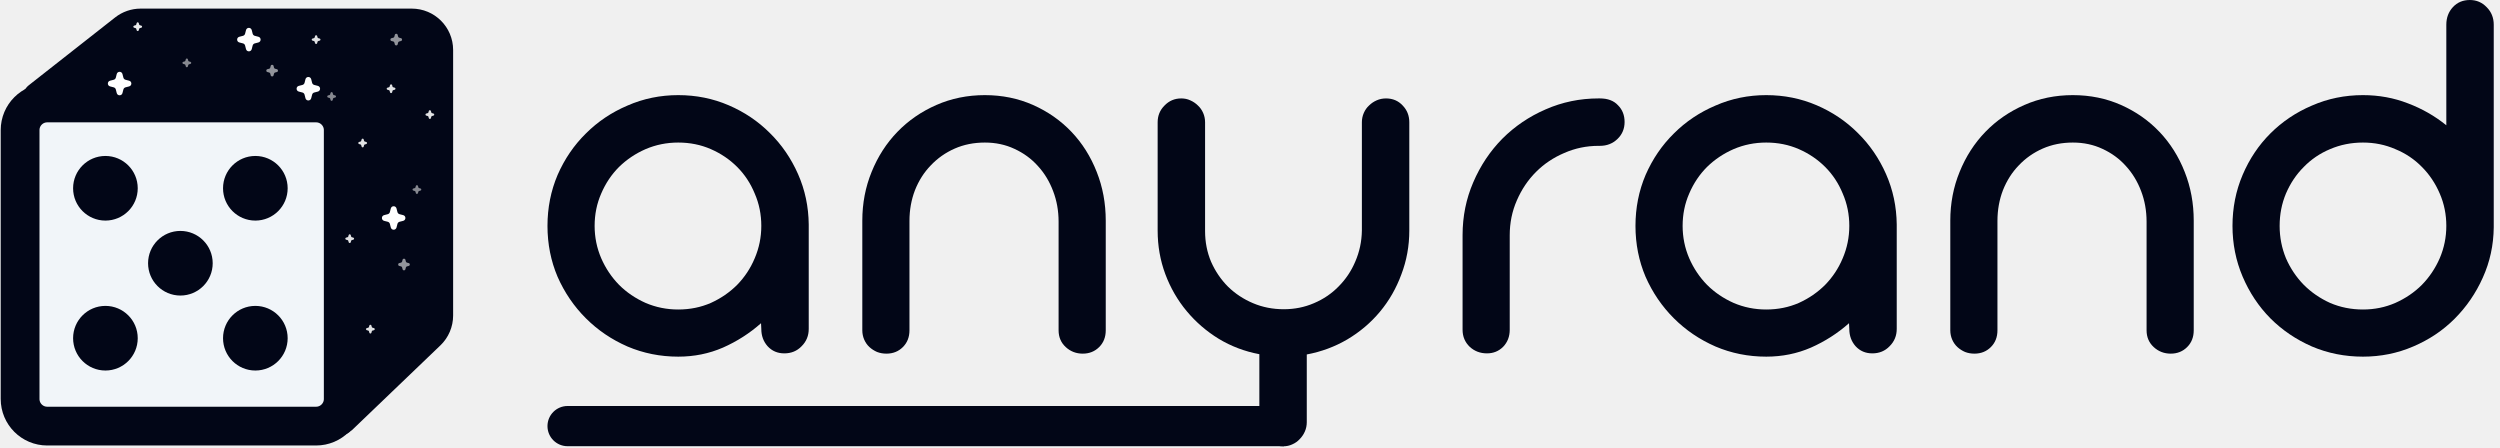
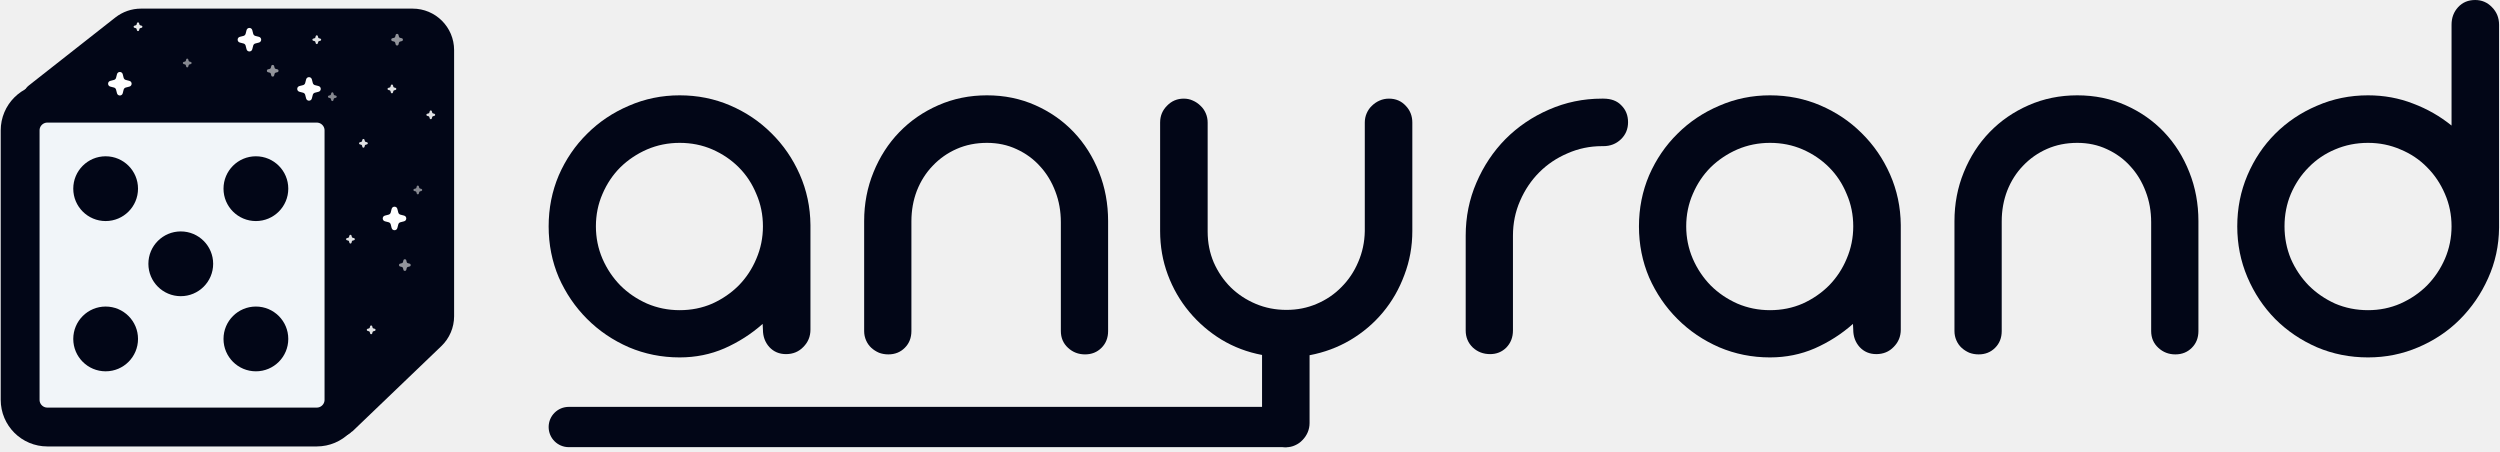
- <svg xmlns="http://www.w3.org/2000/svg" width="201" height="36" viewBox="0 0 201 36" fill="none">
+ <svg xmlns="http://www.w3.org/2000/svg" width="144" height="26" viewBox="0 0 144 26" fill="none">
  <g clip-path="url(#clip0_250_941)">
-     <path d="M200.497 18.14V18.162V18.228V18.272C200.482 19.712 200.188 21.064 199.615 22.327C199.057 23.576 198.3 24.678 197.345 25.634C196.405 26.574 195.295 27.316 194.017 27.86C192.753 28.403 191.409 28.675 189.983 28.675C188.529 28.675 187.162 28.403 185.884 27.86C184.605 27.301 183.489 26.544 182.534 25.589C181.593 24.634 180.851 23.517 180.307 22.239C179.764 20.961 179.492 19.602 179.492 18.162C179.492 16.707 179.764 15.34 180.307 14.062C180.851 12.784 181.593 11.674 182.534 10.734C183.489 9.779 184.605 9.029 185.884 8.486C187.162 7.927 188.529 7.648 189.983 7.648C191.262 7.648 192.467 7.869 193.598 8.309C194.729 8.736 195.758 9.323 196.684 10.073V1.984C196.684 1.425 196.86 0.955 197.213 0.573C197.565 0.191 198.021 0 198.579 0C199.108 0 199.556 0.191 199.924 0.573C200.306 0.955 200.497 1.425 200.497 1.984V18.14ZM196.684 18.162C196.684 17.236 196.507 16.369 196.155 15.561C195.802 14.738 195.325 14.025 194.722 13.423C194.12 12.806 193.407 12.328 192.584 11.99C191.776 11.637 190.909 11.461 189.983 11.461C189.043 11.461 188.161 11.637 187.338 11.99C186.53 12.328 185.825 12.806 185.223 13.423C184.62 14.025 184.143 14.738 183.79 15.561C183.452 16.369 183.283 17.236 183.283 18.162C183.283 19.073 183.452 19.94 183.79 20.762C184.143 21.571 184.62 22.283 185.223 22.9C185.825 23.503 186.53 23.988 187.338 24.355C188.161 24.708 189.043 24.884 189.983 24.884C190.909 24.884 191.776 24.708 192.584 24.355C193.407 23.988 194.12 23.503 194.722 22.9C195.325 22.283 195.802 21.571 196.155 20.762C196.507 19.94 196.684 19.073 196.684 18.162Z" fill="#020617" />
-     <path d="M176.376 17.897V26.559C176.376 27.103 176.2 27.551 175.847 27.904C175.495 28.256 175.054 28.433 174.525 28.433C173.996 28.433 173.541 28.256 173.158 27.904C172.776 27.551 172.585 27.103 172.585 26.559V17.853V17.831C172.585 16.949 172.438 16.127 172.145 15.362C171.851 14.584 171.439 13.908 170.91 13.335C170.396 12.762 169.772 12.306 169.037 11.968C168.317 11.63 167.523 11.461 166.656 11.461C165.775 11.461 164.967 11.623 164.232 11.946C163.497 12.269 162.858 12.718 162.314 13.291C161.771 13.849 161.345 14.518 161.036 15.296C160.742 16.06 160.595 16.883 160.595 17.765V26.559C160.595 27.103 160.419 27.551 160.066 27.904C159.714 28.256 159.273 28.433 158.744 28.433C158.479 28.433 158.23 28.389 157.994 28.3C157.759 28.198 157.554 28.065 157.377 27.904C157.201 27.742 157.061 27.544 156.958 27.309C156.856 27.073 156.804 26.824 156.804 26.559V17.831V17.765V17.743C156.804 16.347 157.054 15.039 157.554 13.82C158.053 12.585 158.744 11.513 159.625 10.602C160.507 9.691 161.55 8.971 162.755 8.442C163.96 7.913 165.261 7.648 166.656 7.648C168.052 7.648 169.345 7.913 170.536 8.442C171.726 8.971 172.754 9.691 173.621 10.602C174.488 11.513 175.164 12.585 175.649 13.82C176.134 15.039 176.376 16.347 176.376 17.743V17.787V17.853V17.897Z" fill="#020617" />
-     <path d="M131.492 18.162C131.492 16.707 131.764 15.34 132.307 14.062C132.866 12.784 133.622 11.674 134.577 10.734C135.533 9.779 136.649 9.029 137.928 8.486C139.206 7.927 140.565 7.648 142.005 7.648C143.445 7.648 144.797 7.92 146.061 8.464C147.324 9.007 148.426 9.749 149.367 10.69C150.322 11.63 151.079 12.732 151.637 13.996C152.195 15.26 152.482 16.611 152.497 18.051V18.162V26.449C152.497 26.993 152.306 27.456 151.924 27.837C151.556 28.22 151.093 28.411 150.535 28.411C149.991 28.411 149.543 28.22 149.19 27.837C148.853 27.456 148.684 26.993 148.684 26.449L148.661 25.986C147.75 26.794 146.729 27.448 145.598 27.948C144.481 28.433 143.284 28.675 142.005 28.675C140.565 28.675 139.206 28.403 137.928 27.86C136.649 27.301 135.533 26.544 134.577 25.589C133.622 24.634 132.866 23.525 132.307 22.261C131.764 20.983 131.492 19.616 131.492 18.162ZM135.283 18.162C135.283 19.073 135.459 19.94 135.812 20.762C136.164 21.571 136.642 22.283 137.244 22.9C137.847 23.503 138.559 23.988 139.382 24.355C140.205 24.708 141.079 24.884 142.005 24.884C142.946 24.884 143.82 24.708 144.628 24.355C145.436 23.988 146.141 23.503 146.744 22.9C147.346 22.283 147.817 21.571 148.155 20.762C148.507 19.94 148.684 19.073 148.684 18.162C148.684 17.236 148.507 16.369 148.155 15.561C147.817 14.738 147.346 14.025 146.744 13.423C146.141 12.82 145.436 12.343 144.628 11.99C143.82 11.637 142.946 11.461 142.005 11.461C141.079 11.461 140.205 11.637 139.382 11.99C138.574 12.343 137.861 12.82 137.244 13.423C136.642 14.025 136.164 14.738 135.812 15.561C135.459 16.369 135.283 17.236 135.283 18.162Z" fill="#020617" />
-     <path d="M128.545 11.726H128.523C127.553 11.726 126.635 11.917 125.768 12.299C124.901 12.666 124.144 13.173 123.498 13.82C122.851 14.466 122.337 15.23 121.955 16.112C121.573 16.979 121.382 17.912 121.382 18.911V26.515C121.382 27.059 121.206 27.514 120.853 27.882C120.5 28.234 120.067 28.411 119.552 28.411C119.009 28.411 118.546 28.234 118.164 27.882C117.782 27.514 117.591 27.059 117.591 26.515V18.911C117.591 17.398 117.877 15.98 118.45 14.657C119.023 13.32 119.802 12.152 120.787 11.153C121.786 10.153 122.947 9.367 124.269 8.794C125.606 8.207 127.024 7.913 128.523 7.913H128.545H128.633C129.265 7.913 129.75 8.096 130.088 8.464C130.441 8.816 130.617 9.264 130.617 9.808C130.617 10.352 130.426 10.807 130.044 11.175C129.662 11.542 129.192 11.726 128.633 11.726H128.545Z" fill="#020617" />
-     <path d="M96.888 18.58C96.888 19.462 97.05 20.285 97.373 21.049C97.711 21.813 98.166 22.482 98.739 23.055C99.312 23.613 99.981 24.054 100.745 24.377C101.509 24.7 102.332 24.862 103.214 24.862C104.081 24.862 104.889 24.7 105.638 24.377C106.402 24.054 107.064 23.606 107.622 23.033C108.195 22.46 108.643 21.791 108.966 21.027C109.304 20.248 109.481 19.418 109.495 18.536V18.448V18.404V9.83C109.495 9.566 109.547 9.316 109.65 9.081C109.753 8.846 109.892 8.647 110.068 8.486C110.245 8.309 110.45 8.17 110.686 8.067C110.921 7.964 111.17 7.913 111.435 7.913C111.979 7.913 112.427 8.104 112.779 8.486C113.132 8.853 113.308 9.301 113.308 9.83V18.382V18.448V18.536C113.308 19.771 113.095 20.946 112.669 22.063C112.258 23.18 111.685 24.179 110.95 25.06C110.215 25.942 109.341 26.684 108.327 27.287C107.328 27.874 106.241 28.278 105.065 28.499V33.943C105.065 34.207 105.014 34.457 104.911 34.692C104.808 34.927 104.668 35.133 104.492 35.309C104.33 35.486 104.132 35.625 103.897 35.728C103.677 35.831 103.434 35.883 103.17 35.883C102.626 35.883 102.17 35.691 101.803 35.309C101.436 34.942 101.252 34.486 101.252 33.943V28.477C100.077 28.256 98.989 27.845 97.99 27.242C97.006 26.64 96.146 25.898 95.411 25.016C94.677 24.135 94.103 23.143 93.692 22.041C93.281 20.939 93.075 19.771 93.075 18.536V9.83C93.075 9.301 93.259 8.853 93.626 8.486C93.993 8.104 94.442 7.913 94.971 7.913C95.235 7.913 95.477 7.964 95.698 8.067C95.933 8.17 96.139 8.309 96.315 8.486C96.491 8.647 96.631 8.846 96.734 9.081C96.837 9.316 96.888 9.566 96.888 9.83V18.58Z" fill="#020617" />
-     <path d="M88.902 17.897V26.559C88.902 27.103 88.726 27.551 88.373 27.904C88.02 28.256 87.58 28.433 87.051 28.433C86.522 28.433 86.066 28.256 85.684 27.904C85.302 27.551 85.111 27.103 85.111 26.559V17.853V17.831C85.111 16.949 84.964 16.127 84.67 15.362C84.376 14.584 83.965 13.908 83.436 13.335C82.922 12.762 82.297 12.306 81.562 11.968C80.843 11.63 80.049 11.461 79.182 11.461C78.3 11.461 77.492 11.623 76.758 11.946C76.023 12.269 75.384 12.718 74.84 13.291C74.296 13.849 73.87 14.518 73.562 15.296C73.268 16.06 73.121 16.883 73.121 17.765V26.559C73.121 27.103 72.945 27.551 72.592 27.904C72.239 28.256 71.798 28.433 71.269 28.433C71.005 28.433 70.755 28.389 70.52 28.3C70.285 28.198 70.079 28.065 69.903 27.904C69.727 27.742 69.587 27.544 69.484 27.309C69.381 27.073 69.33 26.824 69.33 26.559V17.831V17.765V17.743C69.33 16.347 69.58 15.039 70.079 13.82C70.579 12.585 71.269 11.513 72.151 10.602C73.033 9.691 74.076 8.971 75.281 8.442C76.486 7.913 77.786 7.648 79.182 7.648C80.578 7.648 81.871 7.913 83.061 8.442C84.251 8.971 85.28 9.691 86.147 10.602C87.014 11.513 87.69 12.585 88.175 13.82C88.66 15.039 88.902 16.347 88.902 17.743V17.787V17.853V17.897Z" fill="#020617" />
-     <path d="M44.017 18.162C44.017 16.707 44.289 15.34 44.832 14.062C45.391 12.784 46.148 11.674 47.103 10.734C48.058 9.779 49.174 9.029 50.453 8.486C51.731 7.927 53.09 7.648 54.53 7.648C55.97 7.648 57.322 7.92 58.586 8.464C59.849 9.007 60.952 9.749 61.892 10.69C62.847 11.63 63.604 12.732 64.162 13.996C64.721 15.26 65.007 16.611 65.022 18.051V18.162V26.449C65.022 26.993 64.831 27.456 64.449 27.837C64.081 28.22 63.618 28.411 63.06 28.411C62.516 28.411 62.068 28.22 61.716 27.837C61.378 27.456 61.209 26.993 61.209 26.449L61.187 25.986C60.276 26.794 59.254 27.448 58.123 27.948C57.006 28.433 55.809 28.675 54.53 28.675C53.09 28.675 51.731 28.403 50.453 27.86C49.174 27.301 48.058 26.544 47.103 25.589C46.148 24.634 45.391 23.525 44.832 22.261C44.289 20.983 44.017 19.616 44.017 18.162ZM47.808 18.162C47.808 19.073 47.984 19.94 48.337 20.762C48.69 21.571 49.167 22.283 49.77 22.9C50.372 23.503 51.085 23.988 51.907 24.355C52.73 24.708 53.605 24.884 54.53 24.884C55.471 24.884 56.345 24.708 57.153 24.355C57.961 23.988 58.667 23.503 59.269 22.9C59.871 22.283 60.342 21.571 60.68 20.762C61.032 19.94 61.209 19.073 61.209 18.162C61.209 17.236 61.032 16.369 60.68 15.561C60.342 14.738 59.871 14.025 59.269 13.423C58.667 12.82 57.961 12.343 57.153 11.99C56.345 11.637 55.471 11.461 54.53 11.461C53.605 11.461 52.73 11.637 51.907 11.99C51.099 12.343 50.387 12.82 49.77 13.423C49.167 14.025 48.69 14.738 48.337 15.561C47.984 16.369 47.808 17.236 47.808 18.162Z" fill="#020617" />
-     <path d="M44.017 34.259C44.017 33.366 44.74 32.642 45.633 32.642H103.233V35.875H45.633C44.74 35.875 44.017 35.151 44.017 34.259V34.259Z" fill="#020617" />
-     <path d="M10.028 2.382L3.082 7.837C2.772 8.081 2.944 8.58 3.339 8.58H26.312C26.542 8.58 26.728 8.766 26.728 8.995V33.388C26.728 33.755 27.167 33.942 27.431 33.688L34.544 26.87C34.953 26.478 35.184 25.936 35.184 25.37V4.017C35.184 2.869 34.254 1.939 33.106 1.939H11.311C10.846 1.939 10.394 2.095 10.028 2.382Z" fill="#020617" stroke="#020617" stroke-width="2.494" />
-     <path d="M25.414 8.278H3.798C2.593 8.278 1.616 9.255 1.616 10.46V32.076C1.616 33.282 2.593 34.259 3.798 34.259H25.414C26.619 34.259 27.597 33.282 27.597 32.076V10.46C27.597 9.255 26.619 8.278 25.414 8.278Z" fill="#F1F5F9" stroke="#020617" stroke-width="3.118" />
-     <path d="M20.53 17.735C21.965 17.735 23.128 16.572 23.128 15.137C23.128 13.702 21.965 12.539 20.53 12.539C19.095 12.539 17.932 13.702 17.932 15.137C17.932 16.572 19.095 17.735 20.53 17.735Z" fill="#020617" />
-     <path d="M8.476 17.735C9.91 17.735 11.074 16.572 11.074 15.137C11.074 13.702 9.91 12.539 8.476 12.539C7.041 12.539 5.877 13.702 5.877 15.137C5.877 16.572 7.041 17.735 8.476 17.735Z" fill="#020617" />
-     <path d="M20.53 29.79C21.965 29.79 23.128 28.627 23.128 27.192C23.128 25.757 21.965 24.594 20.53 24.594C19.095 24.594 17.932 25.757 17.932 27.192C17.932 28.627 19.095 29.79 20.53 29.79Z" fill="#020617" />
-     <path d="M8.476 29.79C9.91 29.79 11.074 28.627 11.074 27.192C11.074 25.757 9.91 24.594 8.476 24.594C7.041 24.594 5.877 25.757 5.877 27.192C5.877 28.627 7.041 29.79 8.476 29.79Z" fill="#020617" />
-     <path d="M14.503 23.762C15.938 23.762 17.101 22.599 17.101 21.164C17.101 19.73 15.938 18.566 14.503 18.566C13.069 18.566 11.905 19.73 11.905 21.164C11.905 22.599 13.069 23.762 14.503 23.762Z" fill="#020617" />
-     <path d="M31.529 6.847C31.506 6.758 31.38 6.758 31.357 6.847L31.329 6.956C31.321 6.987 31.296 7.011 31.265 7.019L31.156 7.047C31.067 7.07 31.067 7.196 31.156 7.219L31.265 7.247C31.296 7.255 31.321 7.28 31.329 7.311L31.357 7.42C31.38 7.509 31.506 7.509 31.529 7.42L31.556 7.311C31.564 7.28 31.589 7.255 31.62 7.247L31.729 7.219C31.818 7.196 31.818 7.07 31.729 7.047L31.62 7.019C31.589 7.011 31.564 6.987 31.556 6.956L31.529 6.847Z" fill="white" fill-opacity="0.88" />
-     <path d="M25.501 2.898C25.478 2.809 25.352 2.809 25.329 2.898L25.301 3.006C25.293 3.038 25.268 3.062 25.237 3.07L25.128 3.098C25.04 3.121 25.04 3.247 25.128 3.27L25.237 3.298C25.268 3.306 25.293 3.331 25.301 3.362L25.329 3.471C25.352 3.559 25.478 3.559 25.501 3.471L25.529 3.362C25.537 3.331 25.561 3.306 25.593 3.298L25.701 3.27C25.79 3.247 25.79 3.121 25.701 3.098L25.593 3.07C25.561 3.062 25.537 3.038 25.529 3.006L25.501 2.898Z" fill="white" fill-opacity="0.88" />
-     <path d="M28.202 18.902C28.18 18.813 28.053 18.813 28.031 18.902L28.003 19.011C27.995 19.042 27.97 19.067 27.939 19.075L27.83 19.102C27.741 19.125 27.741 19.252 27.83 19.274L27.939 19.302C27.97 19.31 27.995 19.335 28.003 19.366L28.031 19.475C28.053 19.564 28.18 19.564 28.202 19.475L28.23 19.366C28.238 19.335 28.263 19.31 28.294 19.302L28.403 19.274C28.492 19.252 28.492 19.125 28.403 19.102L28.294 19.075C28.263 19.067 28.238 19.042 28.23 19.011L28.202 18.902Z" fill="white" fill-opacity="0.88" />
-     <path d="M29.243 11.212C29.22 11.123 29.094 11.123 29.071 11.212L29.043 11.32C29.035 11.352 29.011 11.376 28.98 11.384L28.871 11.412C28.782 11.435 28.782 11.561 28.871 11.584L28.98 11.612C29.011 11.62 29.035 11.644 29.043 11.676L29.071 11.784C29.094 11.873 29.22 11.873 29.243 11.784L29.271 11.676C29.279 11.644 29.304 11.62 29.335 11.612L29.444 11.584C29.532 11.561 29.532 11.435 29.444 11.412L29.335 11.384C29.304 11.376 29.279 11.352 29.271 11.32L29.243 11.212Z" fill="white" fill-opacity="0.88" />
-     <path d="M29.864 26.177C29.842 26.088 29.715 26.088 29.693 26.177L29.665 26.285C29.657 26.317 29.632 26.341 29.601 26.349L29.492 26.377C29.403 26.4 29.403 26.526 29.492 26.549L29.601 26.577C29.632 26.585 29.657 26.609 29.665 26.641L29.693 26.75C29.715 26.838 29.842 26.838 29.864 26.75L29.892 26.641C29.901 26.609 29.925 26.585 29.956 26.577L30.065 26.549C30.154 26.526 30.154 26.4 30.065 26.377L29.956 26.349C29.925 26.341 29.901 26.317 29.892 26.285L29.864 26.177Z" fill="white" fill-opacity="0.88" />
-     <path d="M34.647 8.925C34.624 8.836 34.497 8.836 34.475 8.925L34.447 9.034C34.439 9.065 34.414 9.09 34.383 9.098L34.274 9.126C34.185 9.149 34.185 9.275 34.274 9.298L34.383 9.326C34.414 9.334 34.439 9.358 34.447 9.389L34.475 9.498C34.497 9.587 34.624 9.587 34.647 9.498L34.674 9.389C34.682 9.358 34.707 9.334 34.738 9.326L34.847 9.298C34.936 9.275 34.936 9.149 34.847 9.126L34.738 9.098C34.707 9.09 34.682 9.065 34.674 9.034L34.647 8.925Z" fill="white" fill-opacity="0.88" />
-     <path d="M33.606 14.953C33.583 14.864 33.457 14.864 33.434 14.953L33.406 15.062C33.398 15.093 33.374 15.117 33.343 15.126L33.234 15.153C33.145 15.176 33.145 15.302 33.234 15.325L33.343 15.353C33.374 15.361 33.398 15.386 33.406 15.417L33.434 15.526C33.457 15.615 33.583 15.615 33.606 15.526L33.634 15.417C33.642 15.386 33.667 15.361 33.698 15.353L33.807 15.325C33.895 15.302 33.895 15.176 33.807 15.153L33.698 15.126C33.667 15.117 33.642 15.093 33.634 15.062L33.606 14.953Z" fill="white" fill-opacity="0.52" />
-     <path d="M15.107 4.768C15.085 4.68 14.958 4.68 14.936 4.768L14.908 4.877C14.9 4.908 14.875 4.933 14.844 4.941L14.735 4.969C14.646 4.992 14.646 5.118 14.735 5.141L14.844 5.169C14.875 5.177 14.9 5.201 14.908 5.232L14.936 5.341C14.958 5.43 15.085 5.43 15.107 5.341L15.135 5.232C15.143 5.201 15.168 5.177 15.199 5.169L15.308 5.141C15.397 5.118 15.397 4.992 15.308 4.969L15.199 4.941C15.168 4.933 15.143 4.908 15.135 4.877L15.107 4.768Z" fill="white" fill-opacity="0.52" />
-     <path d="M26.748 7.47C26.726 7.382 26.599 7.382 26.576 7.47L26.549 7.579C26.541 7.61 26.516 7.635 26.485 7.643L26.376 7.671C26.287 7.694 26.287 7.82 26.376 7.843L26.485 7.871C26.516 7.879 26.541 7.903 26.549 7.934L26.576 8.043C26.599 8.132 26.726 8.132 26.748 8.043L26.776 7.934C26.784 7.903 26.809 7.879 26.84 7.871L26.949 7.843C27.038 7.82 27.038 7.694 26.949 7.671L26.84 7.643C26.809 7.635 26.784 7.61 26.776 7.579L26.748 7.47Z" fill="white" fill-opacity="0.52" />
-     <path d="M11.158 1.859C11.135 1.77 11.009 1.77 10.986 1.859L10.958 1.967C10.95 1.999 10.926 2.023 10.894 2.031L10.786 2.059C10.697 2.082 10.697 2.208 10.786 2.231L10.894 2.259C10.926 2.267 10.95 2.291 10.958 2.323L10.986 2.431C11.009 2.52 11.135 2.52 11.158 2.431L11.186 2.323C11.194 2.291 11.218 2.267 11.25 2.259L11.358 2.231C11.447 2.208 11.447 2.082 11.358 2.059L11.25 2.031C11.218 2.023 11.194 1.999 11.186 1.967L11.158 1.859Z" fill="white" fill-opacity="0.92" />
-     <path d="M9.846 5.952C9.785 5.714 9.448 5.714 9.386 5.952L9.312 6.243C9.29 6.326 9.225 6.392 9.141 6.413L8.85 6.488C8.613 6.549 8.613 6.886 8.85 6.947L9.141 7.022C9.225 7.044 9.29 7.109 9.312 7.193L9.386 7.484C9.448 7.721 9.785 7.721 9.846 7.484L9.921 7.193C9.942 7.109 10.008 7.044 10.091 7.022L10.382 6.947C10.62 6.886 10.62 6.549 10.382 6.488L10.091 6.413C10.008 6.392 9.942 6.326 9.921 6.243L9.846 5.952Z" fill="white" />
-     <path d="M20.239 2.418C20.178 2.181 19.841 2.181 19.78 2.418L19.705 2.709C19.684 2.793 19.618 2.858 19.535 2.88L19.244 2.955C19.006 3.016 19.006 3.353 19.244 3.414L19.535 3.489C19.618 3.51 19.684 3.576 19.705 3.659L19.78 3.95C19.841 4.188 20.178 4.188 20.239 3.95L20.314 3.659C20.336 3.576 20.401 3.51 20.485 3.489L20.776 3.414C21.013 3.353 21.013 3.016 20.776 2.955L20.485 2.88C20.401 2.858 20.336 2.793 20.314 2.709L20.239 2.418Z" fill="white" />
-     <path d="M31.88 16.76C31.819 16.522 31.482 16.522 31.421 16.76L31.346 17.051C31.325 17.134 31.259 17.2 31.175 17.221L30.884 17.296C30.647 17.357 30.647 17.695 30.884 17.756L31.175 17.83C31.259 17.852 31.325 17.917 31.346 18.001L31.421 18.292C31.482 18.529 31.819 18.529 31.88 18.292L31.955 18.001C31.976 17.917 32.042 17.852 32.126 17.83L32.416 17.756C32.654 17.695 32.654 17.357 32.416 17.296L32.126 17.221C32.042 17.2 31.976 17.134 31.955 17.051L31.88 16.76Z" fill="white" />
-     <path d="M25.02 6.368C24.959 6.13 24.621 6.13 24.56 6.368L24.486 6.658C24.464 6.742 24.399 6.807 24.315 6.829L24.024 6.904C23.787 6.965 23.787 7.302 24.024 7.363L24.315 7.438C24.399 7.459 24.464 7.525 24.486 7.609L24.56 7.899C24.621 8.137 24.959 8.137 25.02 7.899L25.095 7.609C25.116 7.525 25.181 7.459 25.265 7.438L25.556 7.363C25.794 7.302 25.794 6.965 25.556 6.904L25.265 6.829C25.181 6.807 25.116 6.742 25.095 6.658L25.02 6.368Z" fill="white" />
-     <path d="M32.595 20.884C32.565 20.766 32.397 20.766 32.367 20.884L32.329 21.029C32.318 21.071 32.286 21.104 32.244 21.115L32.099 21.152C31.981 21.182 31.981 21.351 32.099 21.381L32.244 21.418C32.286 21.429 32.318 21.462 32.329 21.503L32.367 21.648C32.397 21.767 32.565 21.767 32.595 21.648L32.633 21.503C32.643 21.462 32.676 21.429 32.718 21.418L32.863 21.381C32.981 21.351 32.981 21.182 32.863 21.152L32.718 21.115C32.676 21.104 32.643 21.071 32.633 21.029L32.595 20.884Z" fill="white" fill-opacity="0.57" />
-     <path d="M21.994 5.296C21.963 5.177 21.795 5.177 21.765 5.296L21.728 5.441C21.717 5.483 21.684 5.515 21.642 5.526L21.497 5.563C21.379 5.594 21.379 5.762 21.497 5.792L21.642 5.83C21.684 5.84 21.717 5.873 21.728 5.915L21.765 6.06C21.795 6.178 21.963 6.178 21.994 6.06L22.031 5.915C22.042 5.873 22.075 5.84 22.116 5.83L22.261 5.792C22.38 5.762 22.38 5.594 22.261 5.563L22.116 5.526C22.075 5.515 22.042 5.483 22.031 5.441L21.994 5.296Z" fill="white" fill-opacity="0.57" />
-     <path d="M31.972 2.802C31.942 2.683 31.774 2.683 31.743 2.802L31.706 2.947C31.695 2.989 31.662 3.021 31.621 3.032L31.476 3.069C31.357 3.1 31.357 3.268 31.476 3.298L31.621 3.335C31.662 3.346 31.695 3.379 31.706 3.421L31.743 3.566C31.774 3.684 31.942 3.684 31.972 3.566L32.009 3.421C32.02 3.379 32.053 3.346 32.095 3.335L32.239 3.298C32.358 3.268 32.358 3.1 32.239 3.069L32.095 3.032C32.053 3.021 32.02 2.989 32.009 2.947L31.972 2.802Z" fill="white" fill-opacity="0.57" />
+     <path d="M143.946 13.023V13.039V13.087V13.118C143.936 14.152 143.725 15.123 143.313 16.03C142.913 16.927 142.369 17.718 141.684 18.404C141.008 19.079 140.212 19.611 139.294 20.002C138.387 20.392 137.422 20.587 136.398 20.587C135.354 20.587 134.373 20.392 133.455 20.002C132.537 19.601 131.735 19.058 131.05 18.372C130.375 17.686 129.842 16.884 129.451 15.967C129.061 15.049 128.866 14.073 128.866 13.039C128.866 11.995 129.061 11.014 129.451 10.096C129.842 9.178 130.375 8.382 131.05 7.706C131.735 7.021 132.537 6.483 133.455 6.092C134.373 5.691 135.354 5.491 136.398 5.491C137.316 5.491 138.181 5.649 138.993 5.966C139.806 6.272 140.544 6.694 141.209 7.232V1.424C141.209 1.023 141.335 0.686 141.589 0.411C141.842 0.137 142.169 0 142.57 0C142.949 0 143.271 0.137 143.535 0.411C143.809 0.686 143.946 1.023 143.946 1.424V13.023ZM141.209 13.039C141.209 12.374 141.082 11.752 140.829 11.172C140.576 10.581 140.233 10.069 139.8 9.637C139.368 9.194 138.856 8.851 138.266 8.608C137.685 8.355 137.063 8.229 136.398 8.229C135.723 8.229 135.09 8.355 134.499 8.608C133.919 8.851 133.413 9.194 132.98 9.637C132.548 10.069 132.205 10.581 131.952 11.172C131.709 11.752 131.588 12.374 131.588 13.039C131.588 13.693 131.709 14.316 131.952 14.906C132.205 15.487 132.548 15.998 132.98 16.441C133.413 16.874 133.919 17.222 134.499 17.486C135.09 17.739 135.723 17.866 136.398 17.866C137.063 17.866 137.685 17.739 138.266 17.486C138.856 17.222 139.368 16.874 139.8 16.441C140.233 15.998 140.576 15.487 140.829 14.906C141.082 14.316 141.209 13.693 141.209 13.039Z" fill="#020617" />
+     <path d="M126.629 12.849V19.068C126.629 19.459 126.503 19.78 126.249 20.033C125.996 20.287 125.68 20.413 125.3 20.413C124.92 20.413 124.593 20.287 124.319 20.033C124.045 19.78 123.907 19.459 123.907 19.068V12.818V12.802C123.907 12.169 123.802 11.578 123.591 11.03C123.38 10.47 123.085 9.985 122.705 9.574C122.336 9.162 121.887 8.835 121.36 8.593C120.843 8.35 120.273 8.229 119.651 8.229C119.018 8.229 118.438 8.345 117.91 8.577C117.383 8.809 116.924 9.131 116.533 9.542C116.143 9.943 115.837 10.423 115.616 10.982C115.405 11.531 115.299 12.121 115.299 12.754V19.068C115.299 19.459 115.173 19.78 114.919 20.033C114.666 20.287 114.35 20.413 113.97 20.413C113.78 20.413 113.601 20.381 113.432 20.318C113.263 20.244 113.115 20.149 112.989 20.033C112.862 19.917 112.762 19.775 112.688 19.606C112.614 19.437 112.577 19.258 112.577 19.068V12.802V12.754V12.739C112.577 11.736 112.757 10.797 113.115 9.922C113.474 9.036 113.97 8.265 114.603 7.611C115.236 6.957 115.985 6.44 116.85 6.061C117.715 5.681 118.649 5.491 119.651 5.491C120.653 5.491 121.581 5.681 122.436 6.061C123.29 6.44 124.029 6.957 124.651 7.611C125.274 8.265 125.759 9.036 126.107 9.922C126.455 10.797 126.629 11.736 126.629 12.739V12.77V12.818V12.849Z" fill="#020617" />
+     <path d="M94.404 13.039C94.404 11.995 94.6 11.014 94.99 10.096C95.391 9.178 95.934 8.382 96.62 7.706C97.305 7.021 98.107 6.483 99.025 6.092C99.943 5.691 100.919 5.491 101.952 5.491C102.986 5.491 103.957 5.686 104.864 6.076C105.771 6.467 106.563 7 107.238 7.675C107.923 8.35 108.467 9.141 108.868 10.048C109.268 10.956 109.474 11.926 109.485 12.96V13.039V18.989C109.485 19.379 109.348 19.712 109.073 19.986C108.81 20.26 108.477 20.397 108.076 20.397C107.686 20.397 107.364 20.26 107.111 19.986C106.868 19.712 106.747 19.379 106.747 18.989L106.731 18.657C106.077 19.237 105.344 19.706 104.532 20.065C103.73 20.413 102.87 20.587 101.952 20.587C100.919 20.587 99.943 20.392 99.025 20.002C98.107 19.601 97.305 19.058 96.62 18.372C95.934 17.686 95.391 16.89 94.99 15.982C94.6 15.065 94.404 14.084 94.404 13.039ZM97.126 13.039C97.126 13.693 97.253 14.316 97.506 14.906C97.759 15.487 98.102 15.998 98.534 16.441C98.967 16.874 99.479 17.222 100.069 17.486C100.66 17.739 101.288 17.866 101.952 17.866C102.628 17.866 103.255 17.739 103.836 17.486C104.416 17.222 104.922 16.874 105.355 16.441C105.787 15.998 106.125 15.487 106.367 14.906C106.621 14.316 106.747 13.693 106.747 13.039C106.747 12.374 106.621 11.752 106.367 11.172C106.125 10.581 105.787 10.069 105.355 9.637C104.922 9.204 104.416 8.862 103.836 8.608C103.255 8.355 102.628 8.229 101.952 8.229C101.288 8.229 100.66 8.355 100.069 8.608C99.489 8.862 98.978 9.204 98.534 9.637C98.102 10.069 97.759 10.581 97.506 11.172C97.253 11.752 97.126 12.374 97.126 13.039Z" fill="#020617" />
+     <path d="M92.289 8.418H92.273C91.577 8.418 90.917 8.556 90.295 8.83C89.672 9.094 89.129 9.458 88.665 9.922C88.201 10.386 87.832 10.934 87.557 11.568C87.283 12.19 87.146 12.86 87.146 13.577V19.037C87.146 19.427 87.019 19.754 86.766 20.018C86.513 20.271 86.202 20.397 85.832 20.397C85.442 20.397 85.11 20.271 84.835 20.018C84.561 19.754 84.424 19.427 84.424 19.037V13.577C84.424 12.491 84.63 11.473 85.041 10.523C85.453 9.563 86.012 8.724 86.719 8.007C87.436 7.29 88.269 6.725 89.219 6.314C90.179 5.892 91.197 5.681 92.273 5.681H92.289H92.352C92.806 5.681 93.154 5.813 93.396 6.076C93.65 6.33 93.776 6.651 93.776 7.042C93.776 7.432 93.639 7.759 93.365 8.023C93.09 8.287 92.753 8.418 92.352 8.418H92.289Z" fill="#020617" />
+     <path d="M69.561 13.34C69.561 13.973 69.677 14.563 69.909 15.112C70.151 15.661 70.478 16.141 70.89 16.552C71.301 16.953 71.781 17.27 72.33 17.502C72.878 17.734 73.469 17.85 74.102 17.85C74.725 17.85 75.305 17.734 75.843 17.502C76.391 17.27 76.866 16.948 77.267 16.536C77.678 16.125 78 15.645 78.232 15.096C78.475 14.537 78.602 13.941 78.612 13.308V13.245V13.213V7.058C78.612 6.868 78.649 6.688 78.723 6.52C78.797 6.351 78.897 6.208 79.023 6.092C79.15 5.966 79.298 5.865 79.466 5.792C79.635 5.718 79.815 5.681 80.004 5.681C80.395 5.681 80.717 5.818 80.97 6.092C81.223 6.356 81.35 6.678 81.35 7.058V13.197V13.245V13.308C81.35 14.194 81.197 15.038 80.891 15.84C80.595 16.642 80.184 17.359 79.656 17.992C79.129 18.625 78.501 19.158 77.773 19.59C77.056 20.012 76.275 20.302 75.431 20.461V24.369C75.431 24.559 75.394 24.738 75.321 24.907C75.247 25.076 75.147 25.224 75.02 25.35C74.904 25.477 74.761 25.577 74.593 25.651C74.434 25.725 74.26 25.762 74.07 25.762C73.68 25.762 73.353 25.625 73.089 25.35C72.826 25.087 72.694 24.76 72.694 24.369V20.445C71.85 20.287 71.069 19.991 70.352 19.559C69.645 19.126 69.028 18.593 68.5 17.96C67.973 17.328 67.561 16.615 67.266 15.824C66.971 15.033 66.823 14.194 66.823 13.308V7.058C66.823 6.678 66.955 6.356 67.219 6.092C67.482 5.818 67.804 5.681 68.184 5.681C68.374 5.681 68.548 5.718 68.706 5.792C68.875 5.865 69.023 5.966 69.149 6.092C69.276 6.208 69.376 6.351 69.45 6.52C69.524 6.688 69.561 6.868 69.561 7.058V13.34Z" fill="#020617" />
+     <path d="M63.827 12.849V19.068C63.827 19.459 63.7 19.78 63.447 20.033C63.194 20.287 62.878 20.413 62.498 20.413C62.118 20.413 61.791 20.287 61.517 20.033C61.242 19.78 61.105 19.459 61.105 19.068V12.818V12.802C61.105 12.169 61 11.578 60.789 11.03C60.578 10.47 60.282 9.985 59.903 9.574C59.533 9.162 59.085 8.835 58.558 8.593C58.041 8.35 57.471 8.229 56.849 8.229C56.216 8.229 55.635 8.345 55.108 8.577C54.58 8.809 54.121 9.131 53.731 9.542C53.341 9.943 53.035 10.423 52.813 10.982C52.602 11.531 52.497 12.121 52.497 12.754V19.068C52.497 19.459 52.37 19.78 52.117 20.033C51.864 20.287 51.547 20.413 51.168 20.413C50.978 20.413 50.798 20.381 50.63 20.318C50.461 20.244 50.313 20.149 50.187 20.033C50.06 19.917 49.96 19.775 49.886 19.606C49.812 19.437 49.775 19.258 49.775 19.068V12.802V12.754V12.739C49.775 11.736 49.955 10.797 50.313 9.922C50.672 9.036 51.168 8.265 51.801 7.611C52.434 6.957 53.183 6.44 54.048 6.061C54.913 5.681 55.846 5.491 56.849 5.491C57.851 5.491 58.779 5.681 59.634 6.061C60.488 6.44 61.227 6.957 61.849 7.611C62.471 8.265 62.957 9.036 63.305 9.922C63.653 10.797 63.827 11.736 63.827 12.739V12.77V12.818V12.849Z" fill="#020617" />
+     <path d="M31.602 13.039C31.602 11.995 31.797 11.014 32.187 10.096C32.588 9.178 33.132 8.382 33.817 7.706C34.503 7.021 35.305 6.483 36.222 6.092C37.14 5.691 38.116 5.491 39.15 5.491C40.184 5.491 41.154 5.686 42.062 6.076C42.969 6.467 43.76 7 44.435 7.675C45.121 8.35 45.664 9.141 46.065 10.048C46.466 10.956 46.672 11.926 46.682 12.96V13.039V18.989C46.682 19.379 46.545 19.712 46.271 19.986C46.007 20.26 45.675 20.397 45.274 20.397C44.884 20.397 44.562 20.26 44.309 19.986C44.066 19.712 43.945 19.379 43.945 18.989L43.929 18.657C43.275 19.237 42.542 19.706 41.729 20.065C40.928 20.413 40.068 20.587 39.15 20.587C38.116 20.587 37.14 20.392 36.222 20.002C35.305 19.601 34.503 19.058 33.817 18.372C33.132 17.686 32.588 16.89 32.187 15.982C31.797 15.065 31.602 14.084 31.602 13.039ZM34.324 13.039C34.324 13.693 34.45 14.316 34.703 14.906C34.956 15.487 35.299 15.998 35.732 16.441C36.164 16.874 36.676 17.222 37.267 17.486C37.858 17.739 38.485 17.866 39.15 17.866C39.825 17.866 40.453 17.739 41.033 17.486C41.613 17.222 42.12 16.874 42.552 16.441C42.985 15.998 43.322 15.487 43.565 14.906C43.818 14.316 43.945 13.693 43.945 13.039C43.945 12.374 43.818 11.752 43.565 11.172C43.322 10.581 42.985 10.069 42.552 9.637C42.12 9.204 41.613 8.862 41.033 8.608C40.453 8.355 39.825 8.229 39.15 8.229C38.485 8.229 37.858 8.355 37.267 8.608C36.687 8.862 36.175 9.204 35.732 9.637C35.299 10.069 34.956 10.581 34.703 11.172C34.45 11.752 34.324 12.374 34.324 13.039Z" fill="#020617" />
+     <path d="M31.602 24.596C31.602 23.955 32.121 23.436 32.762 23.436H74.116V25.756H32.762C32.121 25.756 31.602 25.237 31.602 24.596V24.596Z" fill="#020617" />
+     <path d="M7.199 1.71L2.213 5.627C1.99 5.802 2.114 6.16 2.397 6.16H18.891C19.056 6.16 19.189 6.293 19.189 6.458V23.971C19.189 24.234 19.505 24.369 19.694 24.187L24.801 19.291C25.095 19.01 25.261 18.621 25.261 18.214V2.884C25.261 2.06 24.592 1.392 23.768 1.392H8.121C7.787 1.392 7.462 1.504 7.199 1.71Z" fill="#020617" stroke="#020617" stroke-width="1.791" />
+     <path d="M18.246 5.943H2.727C1.861 5.943 1.16 6.645 1.16 7.51V23.029C1.16 23.895 1.861 24.596 2.727 24.596H18.246C19.111 24.596 19.813 23.895 19.813 23.029V7.51C19.813 6.645 19.111 5.943 18.246 5.943Z" fill="#F1F5F9" stroke="#020617" stroke-width="2.238" />
+     <path d="M14.74 12.733C15.77 12.733 16.605 11.898 16.605 10.867C16.605 9.837 15.77 9.002 14.74 9.002C13.709 9.002 12.874 9.837 12.874 10.867C12.874 11.898 13.709 12.733 14.74 12.733Z" fill="#020617" />
+     <path d="M6.085 12.733C7.115 12.733 7.95 11.898 7.95 10.867C7.95 9.837 7.115 9.002 6.085 9.002C5.055 9.002 4.22 9.837 4.22 10.867C4.22 11.898 5.055 12.733 6.085 12.733Z" fill="#020617" />
+     <path d="M14.74 21.388C15.77 21.388 16.605 20.553 16.605 19.522C16.605 18.492 15.77 17.657 14.74 17.657C13.709 17.657 12.874 18.492 12.874 19.522C12.874 20.553 13.709 21.388 14.74 21.388Z" fill="#020617" />
+     <path d="M6.085 21.388C7.115 21.388 7.95 20.553 7.95 19.522C7.95 18.492 7.115 17.657 6.085 17.657C5.055 17.657 4.22 18.492 4.22 19.522C4.22 20.553 5.055 21.388 6.085 21.388Z" fill="#020617" />
+     <path d="M10.413 17.06C11.443 17.06 12.278 16.225 12.278 15.195C12.278 14.165 11.443 13.33 10.413 13.33C9.382 13.33 8.547 14.165 8.547 15.195C8.547 16.225 9.382 17.06 10.413 17.06Z" fill="#020617" />
+     <path d="M22.636 4.916C22.62 4.852 22.529 4.852 22.513 4.916L22.492 4.994C22.487 5.016 22.469 5.034 22.447 5.04L22.369 5.06C22.305 5.076 22.305 5.167 22.369 5.183L22.447 5.203C22.469 5.209 22.487 5.226 22.492 5.249L22.513 5.327C22.529 5.391 22.62 5.391 22.636 5.327L22.656 5.249C22.662 5.226 22.679 5.209 22.702 5.203L22.78 5.183C22.844 5.167 22.844 5.076 22.78 5.06L22.702 5.04C22.679 5.034 22.662 5.016 22.656 4.994L22.636 4.916Z" fill="white" fill-opacity="0.88" />
+     <path d="M18.308 2.08C18.292 2.017 18.201 2.017 18.185 2.08L18.165 2.159C18.159 2.181 18.142 2.199 18.119 2.204L18.041 2.224C17.977 2.241 17.977 2.331 18.041 2.348L18.119 2.368C18.142 2.374 18.159 2.391 18.165 2.414L18.185 2.492C18.201 2.555 18.292 2.555 18.308 2.492L18.328 2.414C18.334 2.391 18.352 2.374 18.374 2.368L18.452 2.348C18.516 2.331 18.516 2.241 18.452 2.224L18.374 2.204C18.352 2.199 18.334 2.181 18.328 2.159L18.308 2.08Z" fill="white" fill-opacity="0.88" />
+     <path d="M20.248 13.571C20.231 13.507 20.141 13.507 20.124 13.571L20.104 13.649C20.099 13.671 20.081 13.689 20.058 13.695L19.98 13.715C19.917 13.731 19.917 13.822 19.98 13.838L20.058 13.858C20.081 13.864 20.099 13.881 20.104 13.904L20.124 13.982C20.141 14.046 20.231 14.046 20.248 13.982L20.268 13.904C20.274 13.881 20.291 13.864 20.314 13.858L20.392 13.838C20.456 13.822 20.456 13.731 20.392 13.715L20.314 13.695C20.291 13.689 20.274 13.671 20.268 13.649L20.248 13.571Z" fill="white" fill-opacity="0.88" />
+     <path d="M20.995 8.049C20.979 7.986 20.888 7.986 20.872 8.049L20.852 8.127C20.846 8.15 20.828 8.168 20.806 8.173L20.728 8.193C20.664 8.21 20.664 8.3 20.728 8.317L20.806 8.337C20.828 8.343 20.846 8.36 20.852 8.383L20.872 8.461C20.888 8.524 20.979 8.524 20.995 8.461L21.015 8.383C21.021 8.36 21.038 8.343 21.061 8.337L21.139 8.317C21.203 8.3 21.203 8.21 21.139 8.193L21.061 8.173C21.038 8.168 21.021 8.15 21.015 8.127L20.995 8.049Z" fill="white" fill-opacity="0.88" />
+     <path d="M21.441 18.793C21.425 18.73 21.334 18.73 21.318 18.793L21.298 18.872C21.292 18.894 21.274 18.912 21.252 18.917L21.174 18.937C21.11 18.954 21.11 19.044 21.174 19.061L21.252 19.081C21.274 19.087 21.292 19.104 21.298 19.127L21.318 19.205C21.334 19.268 21.425 19.268 21.441 19.205L21.461 19.127C21.467 19.104 21.485 19.087 21.507 19.081L21.585 19.061C21.649 19.044 21.649 18.954 21.585 18.937L21.507 18.917C21.485 18.912 21.467 18.894 21.461 18.872L21.441 18.793Z" fill="white" fill-opacity="0.88" />
+     <path d="M24.875 6.408C24.858 6.344 24.767 6.344 24.751 6.408L24.731 6.486C24.725 6.508 24.708 6.526 24.685 6.532L24.607 6.552C24.543 6.568 24.543 6.659 24.607 6.675L24.685 6.695C24.708 6.701 24.725 6.719 24.731 6.741L24.751 6.819C24.767 6.883 24.858 6.883 24.875 6.819L24.895 6.741C24.9 6.719 24.918 6.701 24.94 6.695L25.018 6.675C25.082 6.659 25.082 6.568 25.018 6.552L24.94 6.532C24.918 6.526 24.9 6.508 24.895 6.486L24.875 6.408Z" fill="white" fill-opacity="0.88" />
+     <path d="M24.127 10.735C24.111 10.672 24.02 10.672 24.004 10.735L23.984 10.813C23.978 10.836 23.961 10.854 23.938 10.859L23.86 10.879C23.796 10.896 23.796 10.986 23.86 11.003L23.938 11.023C23.961 11.028 23.978 11.046 23.984 11.069L24.004 11.147C24.02 11.21 24.111 11.21 24.127 11.147L24.147 11.069C24.153 11.046 24.171 11.028 24.193 11.023L24.271 11.003C24.335 10.986 24.335 10.896 24.271 10.879L24.193 10.859C24.171 10.854 24.153 10.836 24.147 10.813L24.127 10.735Z" fill="white" fill-opacity="0.52" />
+     <path d="M10.846 3.423C10.83 3.36 10.739 3.36 10.723 3.423L10.703 3.502C10.697 3.524 10.68 3.542 10.657 3.547L10.579 3.567C10.515 3.584 10.515 3.674 10.579 3.691L10.657 3.711C10.68 3.717 10.697 3.734 10.703 3.757L10.723 3.835C10.739 3.898 10.83 3.898 10.846 3.835L10.866 3.757C10.872 3.734 10.89 3.717 10.912 3.711L10.99 3.691C11.054 3.674 11.054 3.584 10.99 3.567L10.912 3.547C10.89 3.542 10.872 3.524 10.866 3.502L10.846 3.423Z" fill="white" fill-opacity="0.52" />
+     <path d="M19.204 5.363C19.188 5.3 19.097 5.3 19.081 5.363L19.06 5.441C19.055 5.464 19.037 5.481 19.015 5.487L18.936 5.507C18.873 5.524 18.873 5.614 18.936 5.631L19.015 5.651C19.037 5.657 19.055 5.674 19.06 5.697L19.081 5.775C19.097 5.838 19.188 5.838 19.204 5.775L19.224 5.697C19.23 5.674 19.247 5.657 19.27 5.651L19.348 5.631C19.412 5.614 19.412 5.524 19.348 5.507L19.27 5.487C19.247 5.481 19.23 5.464 19.224 5.441L19.204 5.363Z" fill="white" fill-opacity="0.52" />
+     <path d="M8.011 1.334C7.995 1.271 7.904 1.271 7.888 1.334L7.868 1.412C7.862 1.435 7.844 1.452 7.822 1.458L7.744 1.478C7.68 1.495 7.68 1.585 7.744 1.602L7.822 1.622C7.844 1.627 7.862 1.645 7.868 1.668L7.888 1.746C7.904 1.809 7.995 1.809 8.011 1.746L8.031 1.668C8.037 1.645 8.054 1.627 8.077 1.622L8.155 1.602C8.219 1.585 8.219 1.495 8.155 1.478L8.077 1.458C8.054 1.452 8.037 1.435 8.031 1.412L8.011 1.334Z" fill="white" fill-opacity="0.92" />
+     <path d="M7.069 4.273C7.025 4.103 6.783 4.103 6.739 4.273L6.685 4.482C6.67 4.542 6.623 4.589 6.563 4.604L6.354 4.658C6.183 4.702 6.183 4.944 6.354 4.988L6.563 5.042C6.623 5.057 6.67 5.104 6.685 5.164L6.739 5.373C6.783 5.543 7.025 5.543 7.069 5.373L7.122 5.164C7.138 5.104 7.185 5.057 7.245 5.042L7.454 4.988C7.624 4.944 7.624 4.702 7.454 4.658L7.245 4.604C7.185 4.589 7.138 4.542 7.122 4.482L7.069 4.273Z" fill="white" />
+     <path d="M14.531 1.736C14.487 1.566 14.245 1.566 14.201 1.736L14.148 1.945C14.132 2.005 14.085 2.052 14.025 2.068L13.816 2.121C13.646 2.165 13.646 2.407 13.816 2.451L14.025 2.505C14.085 2.52 14.132 2.567 14.148 2.627L14.201 2.836C14.245 3.007 14.487 3.007 14.531 2.836L14.585 2.627C14.6 2.567 14.647 2.52 14.707 2.505L14.916 2.451C15.086 2.407 15.086 2.165 14.916 2.121L14.707 2.068C14.647 2.052 14.6 2.005 14.585 1.945L14.531 1.736Z" fill="white" />
+     <path d="M22.888 12.033C22.845 11.862 22.602 11.862 22.558 12.033L22.505 12.242C22.489 12.302 22.442 12.349 22.382 12.364L22.174 12.418C22.003 12.461 22.003 12.704 22.174 12.748L22.382 12.801C22.442 12.817 22.489 12.864 22.505 12.924L22.558 13.133C22.602 13.303 22.845 13.303 22.888 13.133L22.942 12.924C22.957 12.864 23.005 12.817 23.065 12.801L23.273 12.748C23.444 12.704 23.444 12.461 23.273 12.418L23.065 12.364C23.005 12.349 22.957 12.302 22.942 12.242L22.888 12.033Z" fill="white" />
+     <path d="M17.963 4.572C17.919 4.401 17.677 4.401 17.633 4.572L17.579 4.78C17.564 4.84 17.517 4.887 17.457 4.903L17.248 4.956C17.078 5 17.078 5.243 17.248 5.286L17.457 5.34C17.517 5.355 17.564 5.402 17.579 5.463L17.633 5.671C17.677 5.842 17.919 5.842 17.963 5.671L18.017 5.463C18.032 5.402 18.079 5.355 18.139 5.34L18.348 5.286C18.518 5.243 18.518 5 18.348 4.956L18.139 4.903C18.079 4.887 18.032 4.84 18.017 4.78L17.963 4.572Z" fill="white" />
+     <path d="M23.402 14.994C23.38 14.909 23.259 14.909 23.237 14.994L23.211 15.098C23.203 15.128 23.18 15.152 23.149 15.159L23.045 15.186C22.96 15.208 22.96 15.329 23.045 15.35L23.149 15.377C23.18 15.385 23.203 15.408 23.211 15.438L23.237 15.542C23.259 15.627 23.38 15.627 23.402 15.542L23.428 15.438C23.436 15.408 23.46 15.385 23.49 15.377L23.594 15.35C23.679 15.329 23.679 15.208 23.594 15.186L23.49 15.159C23.46 15.152 23.436 15.128 23.428 15.098L23.402 14.994Z" fill="white" fill-opacity="0.57" />
+     <path d="M15.79 3.802C15.769 3.717 15.648 3.717 15.626 3.802L15.599 3.906C15.592 3.936 15.568 3.96 15.538 3.967L15.434 3.994C15.349 4.016 15.349 4.137 15.434 4.159L15.538 4.185C15.568 4.193 15.592 4.216 15.599 4.246L15.626 4.351C15.648 4.436 15.769 4.436 15.79 4.351L15.817 4.246C15.825 4.216 15.848 4.193 15.878 4.185L15.982 4.159C16.067 4.137 16.067 4.016 15.982 3.994L15.878 3.967C15.848 3.96 15.825 3.936 15.817 3.906L15.79 3.802Z" fill="white" fill-opacity="0.57" />
+     <path d="M22.954 2.012C22.932 1.927 22.812 1.927 22.79 2.012L22.763 2.116C22.755 2.146 22.732 2.169 22.702 2.177L22.598 2.203C22.513 2.225 22.513 2.346 22.598 2.368L22.702 2.395C22.732 2.402 22.755 2.426 22.763 2.456L22.79 2.56C22.812 2.645 22.932 2.645 22.954 2.56L22.981 2.456C22.989 2.426 23.012 2.402 23.042 2.395L23.146 2.368C23.231 2.346 23.231 2.225 23.146 2.203L23.042 2.177C23.012 2.169 22.989 2.146 22.981 2.116L22.954 2.012Z" fill="white" fill-opacity="0.57" />
  </g>
  <defs>
    <clipPath id="clip0_250_941">
-       <rect width="200.571" height="36" fill="white" />
+       <rect width="144" height="25.846" fill="white" />
    </clipPath>
  </defs>
</svg>
